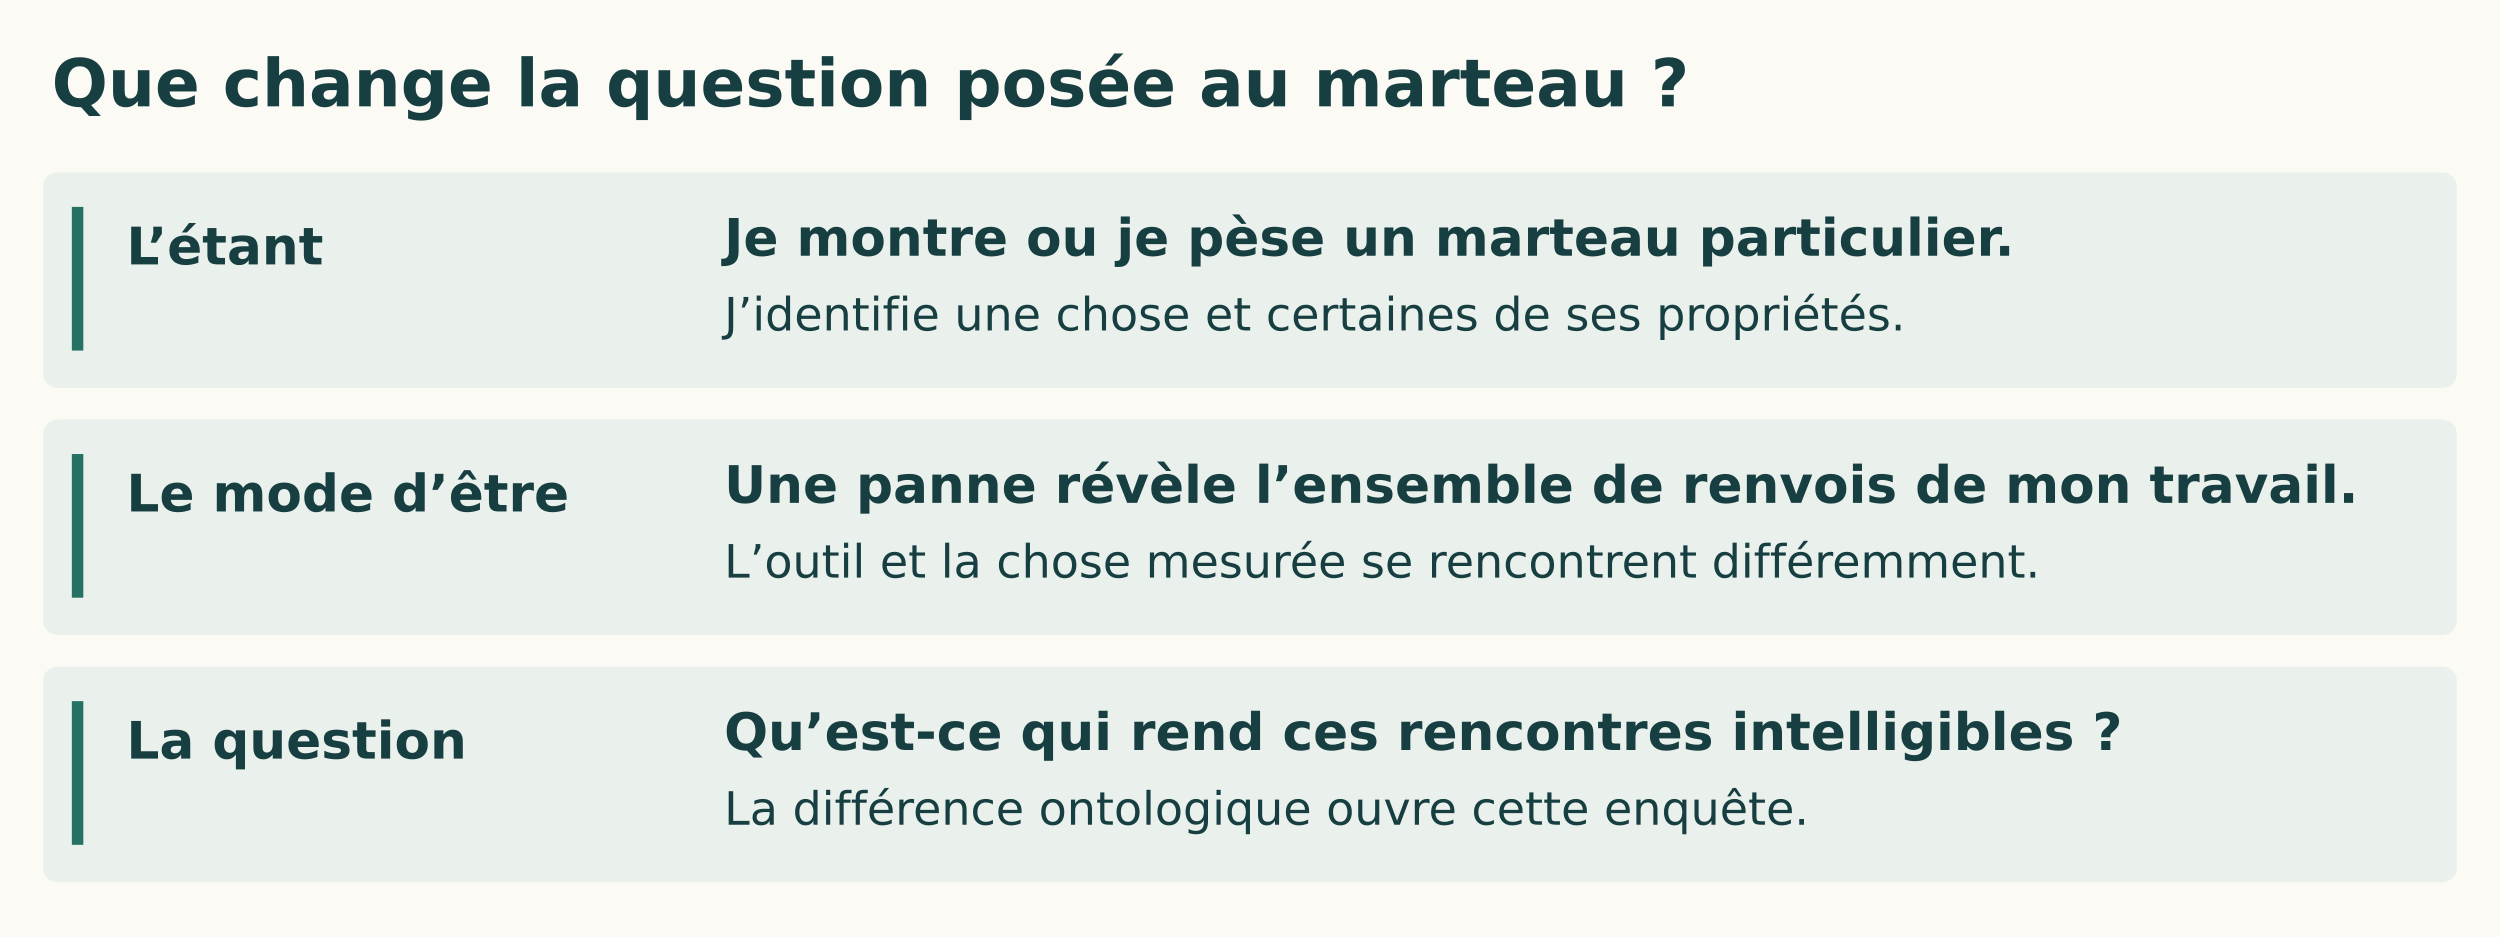
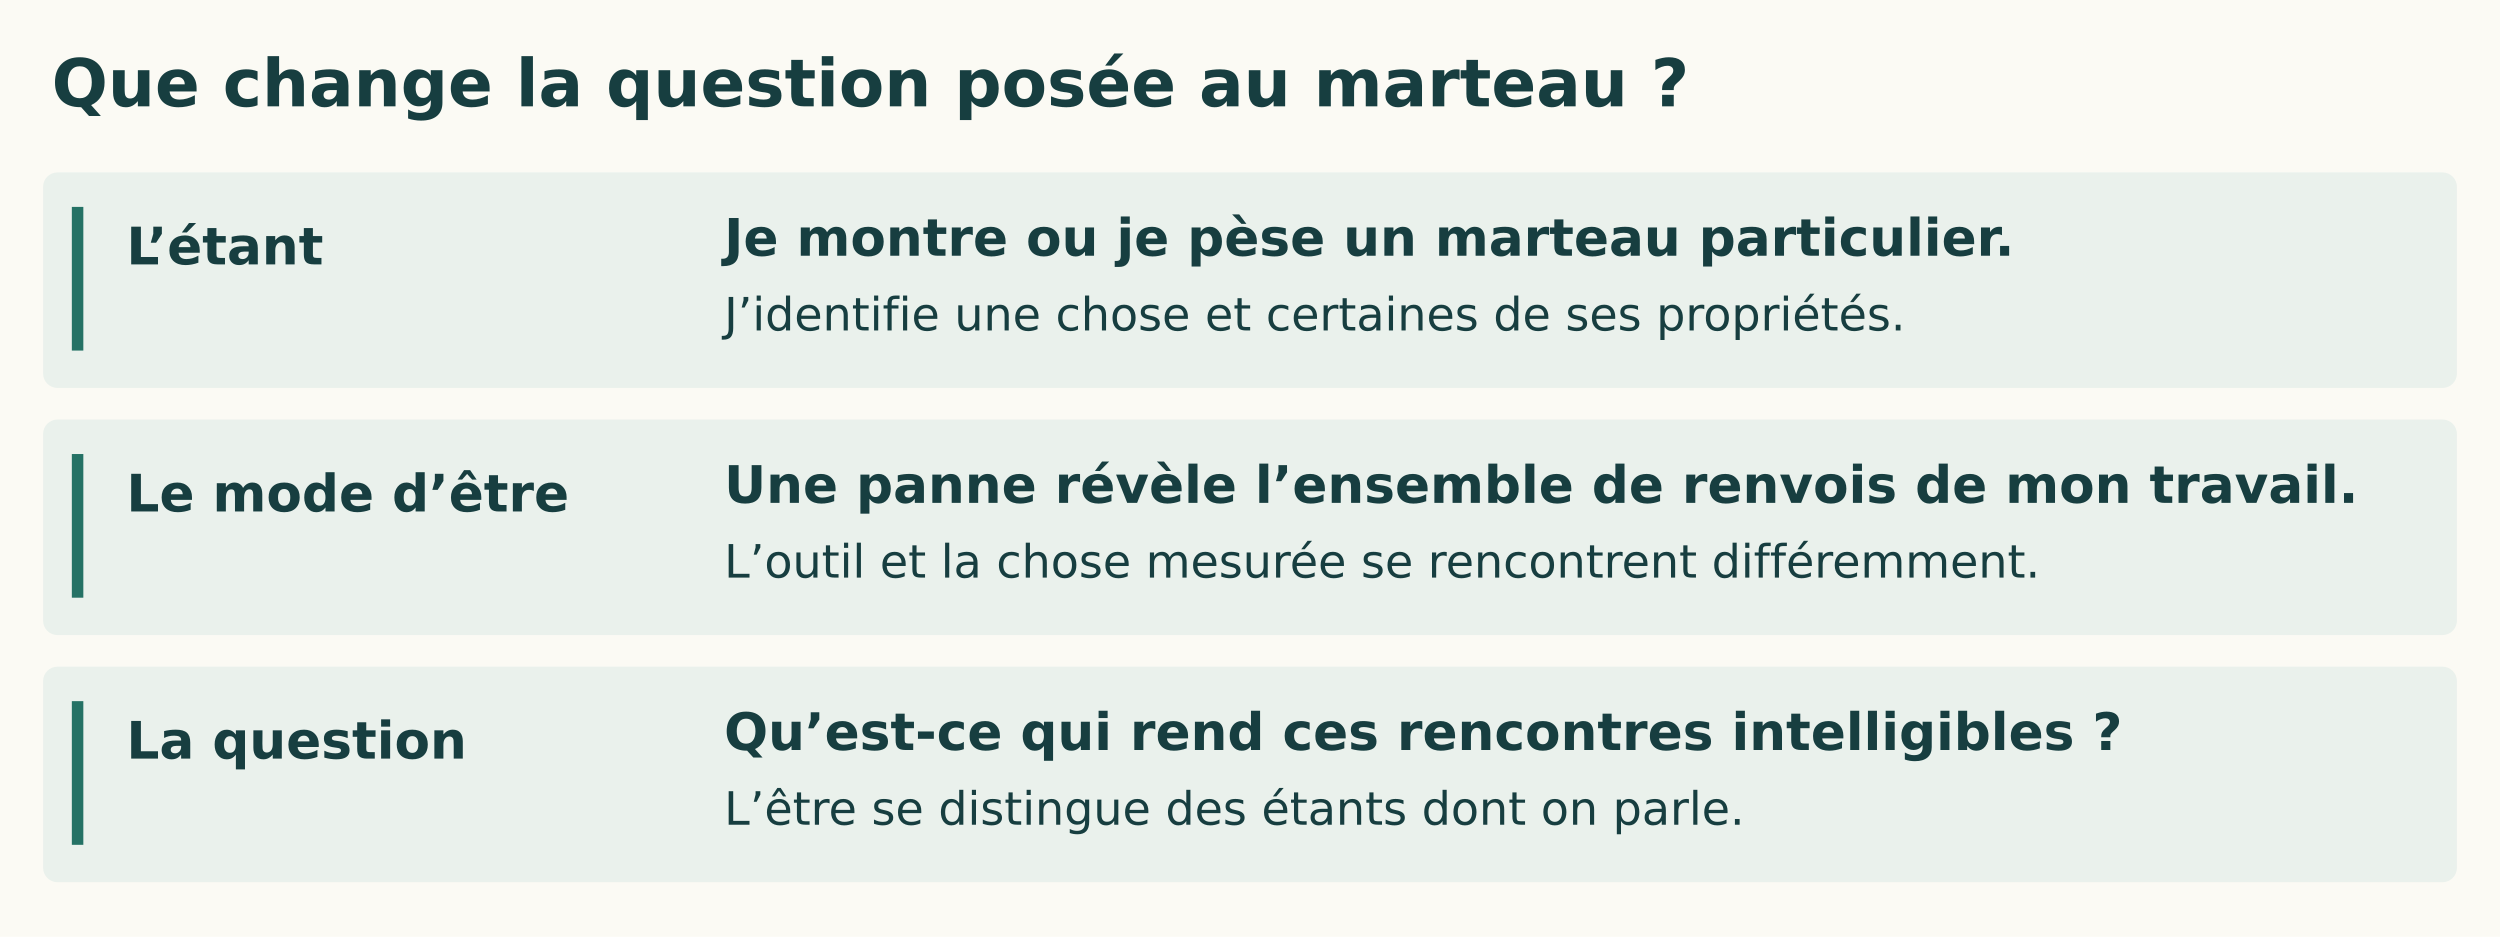
<svg xmlns="http://www.w3.org/2000/svg" viewBox="0 0 870 326" font-family="DejaVu Sans, sans-serif" fill="#173e40">
  <rect width="870" height="326" fill="#fbfaf4" />
  <text x="18" y="37" font-size="23" font-weight="700">Que change la question posée au marteau ?</text>
  <rect x="15" y="60" width="840" height="75" rx="5" fill="#eaf1ec" />
  <path d="M27 72v50" stroke="#257265" stroke-width="4" />
  <text x="44" y="92" font-size="18" font-weight="700">L’étant</text>
  <text x="252" y="89" font-size="18" font-weight="700">Je montre ou je pèse un marteau particulier.</text>
  <text x="252" y="115" font-size="16" font-weight="400">J’identifie une chose et certaines de ses propriétés.</text>
  <rect x="15" y="146" width="840" height="75" rx="5" fill="#eaf1ec" />
  <path d="M27 158v50" stroke="#257265" stroke-width="4" />
  <text x="44" y="178" font-size="18" font-weight="700">Le mode d’être</text>
  <text x="252" y="175" font-size="18" font-weight="700">Une panne révèle l’ensemble de renvois de mon travail.</text>
  <text x="252" y="201" font-size="16" font-weight="400">L’outil et la chose mesurée se rencontrent différemment.</text>
  <rect x="15" y="232" width="840" height="75" rx="5" fill="#eaf1ec" />
  <path d="M27 244v50" stroke="#257265" stroke-width="4" />
  <text x="44" y="264" font-size="18" font-weight="700">La question</text>
  <text x="252" y="261" font-size="18" font-weight="700">Qu’est-ce qui rend ces rencontres intelligibles ?</text>
-   <text x="252" y="287" font-size="16" font-weight="400">La différence ontologique ouvre cette enquête.</text>
+   <text x="252" y="287" font-size="16" font-weight="400">L’être se distingue des étants dont on parle.</text>
</svg>
